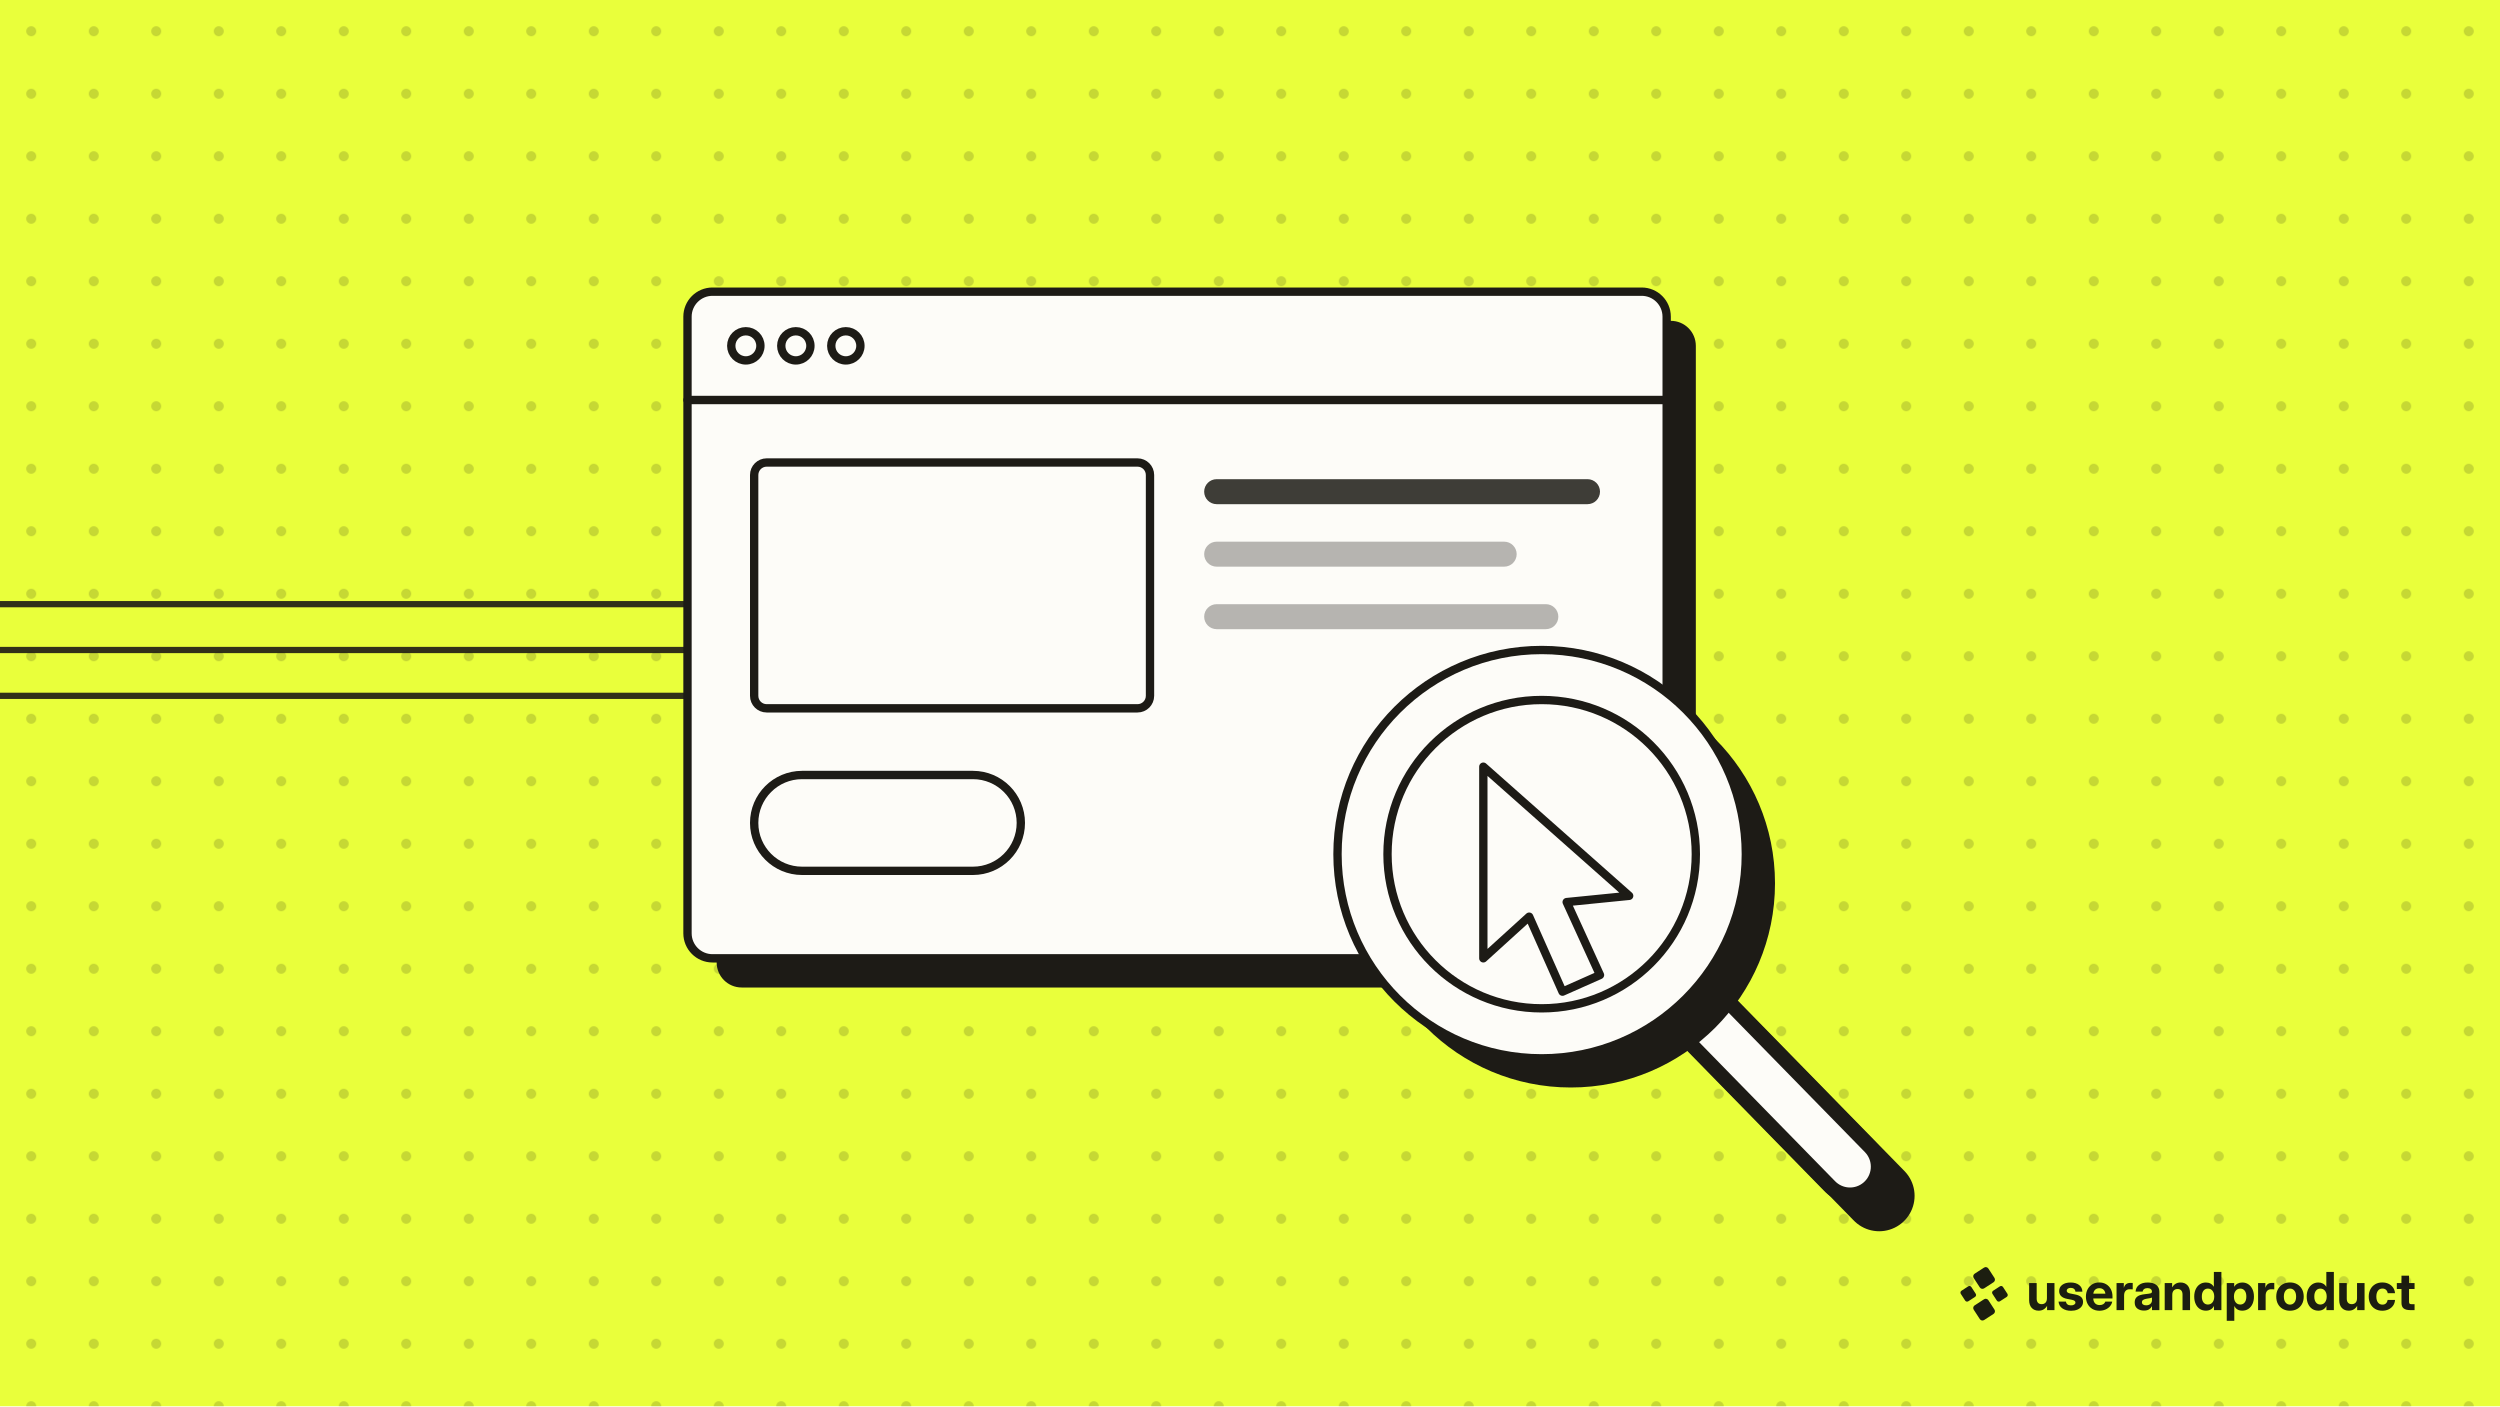
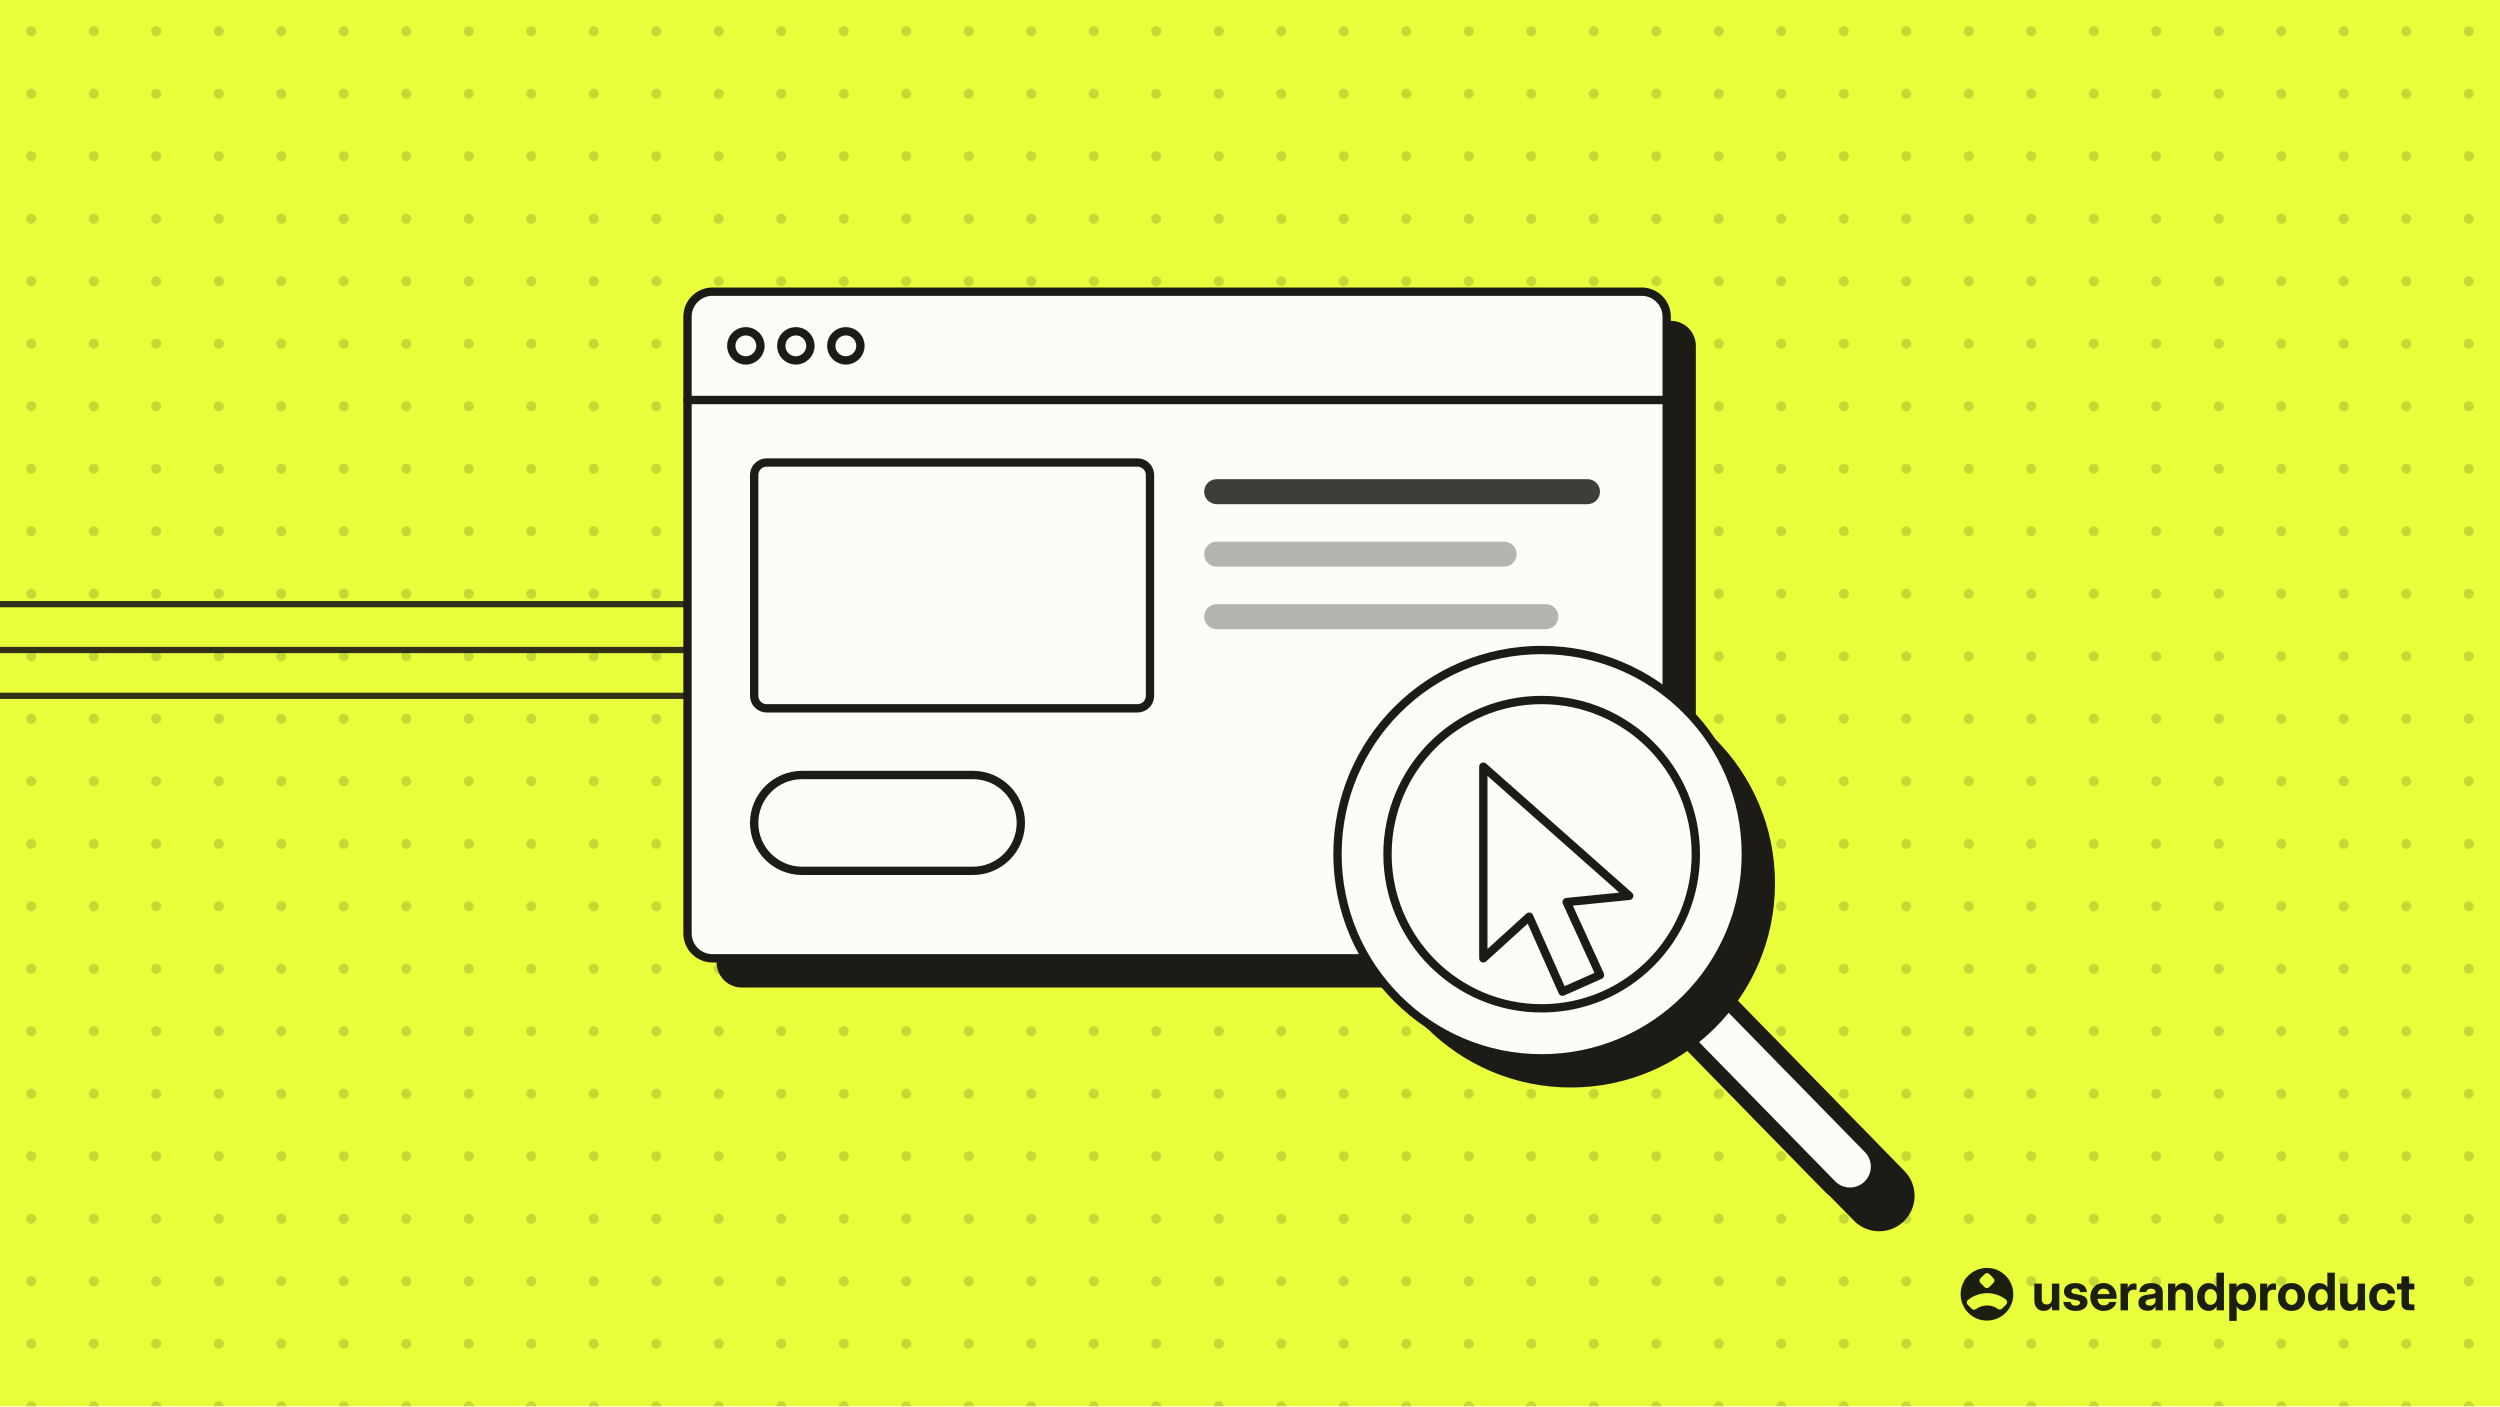
<svg xmlns="http://www.w3.org/2000/svg" viewBox="0 0 1200 675" width="1200" height="675">
  <defs>
    <pattern id="dg" width="30" height="30" patternUnits="userSpaceOnUse">
      <circle cx="15.0" cy="15.0" r="2.4" fill="#1D1B16" fill-opacity="0.17" />
    </pattern>
  </defs>
  <rect width="1200" height="675" fill="#E9FF3B" />
  <rect width="1200" height="675" fill="url(#dg)" />
  <path d="M0 290H330" stroke="#1D1B16" stroke-opacity="0.9" stroke-width="3" />
  <path d="M0 312H330" stroke="#1D1B16" stroke-opacity="0.9" stroke-width="3" />
  <path d="M0 334H330" stroke="#1D1B16" stroke-opacity="0.9" stroke-width="3" />
  <rect x="330" y="140" width="470" height="320" rx="12" fill="#1D1B16" transform="translate(14 14)" />
  <rect x="330" y="140" width="470" height="320" rx="12" fill="#FDFCF8" stroke="#1D1B16" stroke-width="4" stroke-linejoin="round" />
  <path d="M330 192 H800" fill="none" stroke="#1D1B16" stroke-width="4" stroke-linecap="round" stroke-linejoin="round" />
  <circle cx="358" cy="166" r="7" fill="none" stroke="#1D1B16" stroke-width="4" stroke-linejoin="round" />
  <circle cx="382" cy="166" r="7" fill="none" stroke="#1D1B16" stroke-width="4" stroke-linejoin="round" />
  <circle cx="406" cy="166" r="7" fill="none" stroke="#1D1B16" stroke-width="4" stroke-linejoin="round" />
  <rect x="362" y="222" width="190" height="118" rx="6" fill="#FDFCF8" stroke="#1D1B16" stroke-width="4" stroke-linejoin="round" />
  <rect x="578" y="230" width="190" height="12" rx="6.0" fill="#1D1B16" fill-opacity="0.85" />
  <rect x="578" y="260" width="150" height="12" rx="6.0" fill="#1D1B16" fill-opacity="0.32" />
  <rect x="578" y="290" width="170" height="12" rx="6.0" fill="#1D1B16" fill-opacity="0.32" />
  <rect x="362" y="372" width="128" height="46" rx="23" fill="#FDFCF8" stroke="#1D1B16" stroke-width="4" stroke-linejoin="round" />
  <path d="M800 470 L888 560" fill="none" stroke="#1D1B16" stroke-width="34" stroke-linecap="round" stroke-linejoin="round" transform="translate(14 14)" />
  <path d="M800 470 L888 560" fill="none" stroke="#1D1B16" stroke-width="34" stroke-linecap="round" stroke-linejoin="round" />
  <path d="M800 470 L888 560" fill="none" stroke="#FDFCF8" stroke-width="20" stroke-linecap="round" stroke-linejoin="round" />
  <circle cx="740" cy="410" r="98" fill="#1D1B16" transform="translate(14 14)" />
  <circle cx="740" cy="410" r="98" fill="#FDFCF8" stroke="#1D1B16" stroke-width="4" stroke-linejoin="round" />
  <circle cx="740" cy="410" r="74" fill="#FDFCF8" stroke="#1D1B16" stroke-width="4" stroke-linejoin="round" />
  <path d="M712 368 l0 92 l22 -20 l16 36 l18 -8 l-16 -35 l30 -3 z" fill="#FDFCF8" stroke="#1D1B16" stroke-width="4" stroke-linejoin="round" />
-   <svg x="940.0" y="607.2" width="220.0" height="27.8" viewBox="-4 -86.01 874 110.42" opacity="0.92">
-     <path fill="#0B0B0C" d="M53.28 -79.27 64.89 -61.41C66.69 -58.63 65.9 -54.92 63.12 -53.11L45.25 -41.5C42.48 -39.7 38.77 -40.5 36.97 -43.26L25.35 -61.14C23.55 -63.92 24.34 -67.63 27.12 -69.43L44.99 -81.03C47.77 -82.85 51.47 -82.05 53.28 -79.27ZM36.97 17.11 25.35 -0.75C23.55 -3.53 24.34 -7.24 27.12 -9.05L44.99 -20.65C47.77 -22.46 51.47 -21.66 53.28 -18.89L64.89 -1.02C66.69 1.76 65.9 5.47 63.12 7.27L45.25 18.88C42.48 20.69 38.77 19.89 36.97 17.11ZM88.28 -25.21 75.41 -16.85C73.41 -15.55 70.74 -16.11 69.44 -18.12L61.08 -30.99C59.79 -32.98 60.35 -35.66 62.36 -36.95L75.23 -45.31C77.22 -46.6 79.89 -46.04 81.19 -44.04L89.55 -31.17C90.84 -29.18 90.28 -26.5 88.28 -25.21ZM1.97 -36.95 14.84 -45.31C16.83 -46.6 19.51 -46.04 20.8 -44.04L29.16 -31.17C30.45 -29.18 29.89 -26.5 27.89 -25.21L15.02 -16.85C13.02 -15.55 10.36 -16.11 9.05 -18.12L0.7 -30.99C-0.6 -32.98 -0.04 -35.66 1.97 -36.95Z" />
-     <path fill="#0B0B0C" d="M468.15 1.07Q461.41 1.07 456.38 -2.29Q451.35 -5.66 448.59 -11.72Q445.83 -17.77 445.83 -25.83Q445.83 -33.74 448.64 -39.79Q451.45 -45.85 456.45 -49.24Q461.46 -52.64 468.05 -52.64Q473.03 -52.64 476.89 -50.61Q480.74 -48.58 483.23 -44.43H483.28V-72.75H497.64V0H483.48V-7.91H483.43Q481.18 -3.42 477.2 -1.17Q473.22 1.07 468.15 1.07ZM682.6 1.07Q675.86 1.07 670.83 -2.29Q665.8 -5.66 663.04 -11.72Q660.29 -17.77 660.29 -25.83Q660.29 -33.74 663.09 -39.79Q665.9 -45.85 670.91 -49.24Q675.91 -52.64 682.5 -52.64Q687.48 -52.64 691.34 -50.61Q695.2 -48.58 697.69 -44.43H697.74V-72.75H712.09V0H697.93V-7.91H697.88Q695.64 -3.42 691.66 -1.17Q687.68 1.07 682.6 1.07ZM507.84 20.41V-51.56H522.05V-44.58H522.2Q524.59 -48.58 528.52 -50.61Q532.45 -52.64 537.48 -52.64Q544.07 -52.64 549.08 -49.24Q554.08 -45.85 556.89 -39.79Q559.7 -33.74 559.7 -25.83Q559.7 -17.77 556.92 -11.72Q554.13 -5.66 549.13 -2.29Q544.12 1.07 537.38 1.07Q526.89 1.07 522.39 -7.71H522.25V20.41H507.84ZM628.4 1.17Q620.59 1.17 614.7 -2.2Q608.82 -5.57 605.52 -11.6Q602.23 -17.63 602.23 -25.73Q602.23 -33.84 605.52 -39.89Q608.82 -45.95 614.7 -49.34Q620.59 -52.73 628.4 -52.73Q636.26 -52.73 642.15 -49.34Q648.03 -45.95 651.33 -39.89Q654.62 -33.84 654.62 -25.73Q654.62 -17.68 651.33 -11.62Q648.03 -5.57 642.15 -2.2Q636.26 1.17 628.4 1.17ZM350.03 0.88Q342.32 0.88 337.31 -2.98Q332.31 -6.84 332.31 -14.55Q332.31 -20.36 335.09 -23.66Q337.87 -26.95 342.46 -28.47Q347.05 -29.98 352.42 -30.47Q359.5 -31.2 362.34 -31.93Q365.17 -32.67 365.17 -35.16V-35.5Q365.17 -38.33 362.92 -40.14Q360.68 -41.94 356.72 -41.94Q352.72 -41.94 350.23 -40.09Q347.74 -38.23 347.49 -35.25H333.97Q334.45 -43.21 340.51 -47.92Q346.56 -52.64 357.16 -52.64Q367.76 -52.64 373.57 -47.92Q379.38 -43.21 379.38 -34.96V0H365.31V-7.28H365.12Q363.07 -3.52 359.5 -1.32Q355.94 0.88 350.03 0.88ZM265.07 1.17Q257.26 1.17 251.47 -2.29Q245.69 -5.76 242.49 -11.84Q239.29 -17.92 239.29 -25.73Q239.29 -33.59 242.54 -39.7Q245.78 -45.8 251.5 -49.27Q257.21 -52.73 264.58 -52.73Q272.2 -52.73 277.89 -49.34Q283.58 -45.95 286.77 -39.92Q289.97 -33.89 289.97 -26.03V-22.17H253.3Q253.5 -16.46 256.67 -13.04Q259.85 -9.62 265.51 -9.62Q269.71 -9.62 272.52 -11.43Q275.32 -13.23 276.3 -16.21H289.44Q288.51 -11.08 285.09 -7.18Q281.67 -3.27 276.5 -1.05Q271.32 1.17 265.07 1.17ZM403.94 -28.66V0H389.53V-51.56H403.69V-43.46Q406.33 -47.85 410.29 -50.24Q414.24 -52.64 419.81 -52.64Q428.01 -52.64 432.94 -47.34Q437.87 -42.04 437.87 -32.28V0H423.52V-29.64Q423.52 -34.81 421.03 -37.52Q418.54 -40.23 414.04 -40.23Q409.6 -40.23 406.77 -37.45Q403.94 -34.67 403.94 -28.66ZM149.1 1.07Q140.85 1.07 135.92 -4.22Q130.99 -9.52 130.99 -19.29V-51.56H145.39V-21.92Q145.39 -16.75 147.86 -14.04Q150.32 -11.33 154.87 -11.33Q159.31 -11.33 162.14 -14.11Q164.97 -16.89 164.97 -22.9V-51.56H179.33V0H165.22V-8.11Q162.58 -3.71 158.62 -1.32Q154.67 1.07 149.1 1.07ZM740.41 1.07Q732.16 1.07 727.23 -4.22Q722.3 -9.52 722.3 -19.29V-51.56H736.7V-21.92Q736.7 -16.75 739.17 -14.04Q741.63 -11.33 746.17 -11.33Q750.62 -11.33 753.45 -14.11Q756.28 -16.89 756.28 -22.9V-51.56H770.64V0H756.53V-8.11Q753.89 -3.71 749.93 -1.32Q745.98 1.07 740.41 1.07ZM210.97 1.27Q200.91 1.27 194.34 -3.32Q187.78 -7.91 187.09 -16.21H201.25Q201.64 -12.84 204.08 -10.94Q206.53 -9.03 210.72 -9.03Q214.73 -9.03 217.02 -10.55Q219.32 -12.06 219.32 -14.45Q219.32 -16.5 217.54 -17.75Q215.75 -18.99 212.63 -19.63L203.6 -21.39Q188.26 -24.32 188.26 -36.43Q188.26 -43.75 194.17 -48.19Q200.08 -52.64 210.14 -52.64Q220.15 -52.64 226.25 -47.95Q232.36 -43.26 232.55 -35.21H219.22Q219.17 -38.28 216.75 -40.36Q214.34 -42.43 210.53 -42.43Q206.82 -42.43 204.72 -40.84Q202.62 -39.26 202.62 -36.96Q202.62 -34.96 204.25 -33.69Q205.89 -32.42 208.87 -31.79L218.63 -29.88Q226.45 -28.37 230.13 -24.93Q233.82 -21.48 233.82 -15.77Q233.82 -10.64 230.91 -6.81Q228.01 -2.98 222.86 -0.85Q217.71 1.27 210.97 1.27ZM804.47 1.17Q796.71 1.17 790.9 -2.22Q785.09 -5.62 781.84 -11.69Q778.6 -17.77 778.6 -25.73Q778.6 -33.74 781.84 -39.82Q785.09 -45.9 790.9 -49.32Q796.71 -52.73 804.47 -52.73Q811.26 -52.73 816.56 -50.12Q821.86 -47.51 825.06 -42.9Q828.25 -38.28 828.69 -32.28H814.78Q814.19 -36.23 811.58 -38.67Q808.97 -41.11 804.67 -41.11Q799.25 -41.11 796.17 -36.96Q793.1 -32.81 793.1 -25.73Q793.1 -18.7 796.17 -14.58Q799.25 -10.45 804.67 -10.45Q809.02 -10.45 811.51 -12.89Q814 -15.33 814.68 -19.38H828.69Q828.4 -13.43 825.23 -8.79Q822.05 -4.15 816.71 -1.49Q811.36 1.17 804.47 1.17ZM866 -51.56V-40.28H855.45V-15.92Q855.45 -13.28 856.5 -12.28Q857.55 -11.28 860.48 -11.28H866V0H857.6Q849.1 0 845.08 -3.32Q841.05 -6.64 841.05 -13.67V-40.28H832.16V-51.56H841.05V-65.62H855.45V-51.56H866ZM297.69 0V-51.56H311.55V-42.77H311.7Q313.12 -47.41 316.14 -49.66Q319.17 -51.9 324.3 -51.9Q325.57 -51.9 326.62 -51.86Q327.67 -51.81 328.55 -51.81V-39.55Q327.77 -39.6 325.96 -39.7Q324.15 -39.79 322.35 -39.79Q317.9 -39.79 315 -36.77Q312.09 -33.74 312.09 -27.93V0H297.69ZM567.61 0V-51.56H581.48V-42.77H581.62Q583.04 -47.41 586.07 -49.66Q589.09 -51.9 594.22 -51.9Q595.49 -51.9 596.54 -51.86Q597.59 -51.81 598.47 -51.81V-39.55Q597.69 -39.6 595.88 -39.7Q594.07 -39.79 592.27 -39.79Q587.82 -39.79 584.92 -36.77Q582.01 -33.74 582.01 -27.93V0H567.61ZM533.67 -10.64Q538.9 -10.64 542.05 -14.62Q545.2 -18.6 545.2 -25.83Q545.2 -33.06 542.05 -37.04Q538.9 -41.02 533.67 -41.02Q528.2 -41.02 524.88 -36.87Q521.56 -32.71 521.56 -25.83Q521.56 -18.9 524.88 -14.77Q528.2 -10.64 533.67 -10.64ZM471.86 -10.64Q477.33 -10.64 480.65 -14.77Q483.97 -18.9 483.97 -25.83Q483.97 -32.71 480.65 -36.87Q477.33 -41.02 471.86 -41.02Q466.63 -41.02 463.48 -37.04Q460.33 -33.06 460.33 -25.83Q460.33 -18.6 463.48 -14.62Q466.63 -10.64 471.86 -10.64ZM686.31 -10.64Q691.78 -10.64 695.1 -14.77Q698.42 -18.9 698.42 -25.83Q698.42 -32.71 695.1 -36.87Q691.78 -41.02 686.31 -41.02Q681.09 -41.02 677.94 -37.04Q674.79 -33.06 674.79 -25.83Q674.79 -18.6 677.94 -14.62Q681.09 -10.64 686.31 -10.64ZM628.4 -10.5Q633.67 -10.5 636.9 -14.53Q640.12 -18.55 640.12 -25.73Q640.12 -32.96 636.9 -37.01Q633.67 -41.06 628.4 -41.06Q623.18 -41.06 619.95 -37.01Q616.73 -32.96 616.73 -25.73Q616.73 -18.55 619.95 -14.53Q623.18 -10.5 628.4 -10.5ZM354.03 -9.13Q359.21 -9.13 362.24 -11.89Q365.27 -14.65 365.27 -18.85V-24.02Q364.04 -23.34 361.21 -22.78Q358.38 -22.22 354.91 -21.68Q351.2 -21.09 348.64 -19.56Q346.08 -18.02 346.08 -14.94Q346.08 -12.21 348.25 -10.67Q350.42 -9.13 354.03 -9.13ZM253.4 -31.35H276.4Q275.86 -36.18 272.81 -38.99Q269.76 -41.8 264.87 -41.8Q260.04 -41.8 257.01 -38.99Q253.99 -36.18 253.4 -31.35Z" />
+   <svg x="940.0" y="607.6" width="220.0" height="27.4" viewBox="-4 -86 885.6 110.4">
+     <g transform="translate(-5.1 -87.1) scale(0.0584)">
+       <path fill="#E9FF3B" d="M1595.8,1298.3c46.5-46.8,41.8-123.9-10.2-164.4-142.3-110.7-308-177.5-479-200.5h-.1c-267.4-36-547.8,35-772.4,212.3-51.6,40.8-55.8,117.6-9.3,164.1l130.3,130.3c38.5,38.5,99.6,43.6,143.5,11.2,214.8-158.6,507.6-161,720.2-6,43.8,31.9,104.4,26.8,142.6-11.7l134.5-135.4Z" />
+       <path fill="#E9FF3B" d="M1176.4,429.5l-138.2-138.2c-41.9-41.9-109.9-41.9-151.9,0l-142.2,142.2c-41.9,41.9-41.9,109.9,0,151.9l138.2,138.2c41.9,41.9,109.9,41.9,151.8,0l142.3-142.2c42-41.9,42-109.9,0-151.9Z" />
+     </g>
+     <g opacity="0.92">
+       <g transform="translate(-5.1 -87.1) scale(0.0584)">
+         <path fill="#0B0B0C" fill-rule="evenodd" d="M960 88a872 872 0 0 1 872 872a872 872 0 0 1-872 872a872 872 0 0 1-872-872a872 872 0 0 1 872-872ZM1595.8,1298.3c46.5-46.8,41.8-123.9-10.2-164.4-142.3-110.7-308-177.5-479-200.5h-.1c-267.4-36-547.8,35-772.4,212.3-51.6,40.8-55.8,117.6-9.3,164.1l130.3,130.3c38.5,38.5,99.6,43.6,143.5,11.2,214.8-158.6,507.6-161,720.2-6,43.8,31.9,104.4,26.8,142.6-11.7l134.5-135.4ZM1176.4,429.5l-138.2-138.2c-41.9-41.9-109.9-41.9-151.9,0l-142.2,142.2c-41.9,41.9-41.9,109.9,0,151.9l138.2,138.2c41.9,41.9,109.9,41.9,151.8,0l142.3-142.2c42-41.9,42-109.9,0-151.9Z" />
+       </g>
+       <path fill="#0B0B0C" transform="translate(142.6 0)" d="m337.2 1.1q-6.8 0-11.8-3.4q-5-3.4-7.8-9.5q-2.8-6-2.8-14q0-7.9 2.8-14q2.9-6 7.9-9.4q5-3.4 11.6-3.4q4.9 0 8.8 2q3.9 2 6.3 6.2l0.1 0l0-28.4l14.4 0l0 72.8l-14.2 0l0-7.9l-0.1 0q-2.2 4.5-6.2 6.7q-4 2.3-9 2.3zm214.4 0q-6.7 0-11.8-3.4q-5-3.4-7.8-9.5q-2.7-6-2.7-14q0-7.9 2.8-14q2.8-6 7.8-9.4q5-3.4 11.6-3.4q5 0 8.9 2q3.8 2 6.3 6.2l0 0l0-28.4l14.4 0l0 72.8l-14.2 0l0-7.9l0 0q-2.3 4.5-6.3 6.7q-3.9 2.3-9 2.3zm-174.7 19.3l0-72l14.2 0l0 7l0.1 0q2.4-4 6.4-6q3.9-2 8.9-2q6.6 0 11.6 3.4q5 3.4 7.8 9.4q2.8 6.1 2.8 14q0 8-2.8 14q-2.8 6.1-7.8 9.5q-5 3.4-11.7 3.4q-10.5 0-15-8.8l-0.1 0l0 28.1zm120.5-19.2q-7.8 0-13.7-3.4q-5.9-3.4-9.2-9.4q-3.3-6-3.3-14.1q0-8.1 3.3-14.1q3.3-6.1 9.2-9.5q5.9-3.4 13.7-3.4q7.9 0 13.8 3.4q5.8 3.4 9.1 9.5q3.3 6 3.3 14.1q0 8-3.3 14.1q-3.3 6-9.1 9.4q-5.9 3.4-13.8 3.4zm-278.4-0.3q-7.7 0-12.7-3.9q-5-3.8-5-11.6q0-5.8 2.8-9.1q2.8-3.3 7.4-4.8q4.6-1.5 9.9-2q7.1-0.7 10-1.5q2.8-0.7 2.8-3.2l0-0.3q0-2.8-2.2-4.6q-2.3-1.8-6.3-1.8q-4 0-6.5 1.9q-2.5 1.8-2.7 4.7l-13.5 0q0.5-7.9 6.6-12.6q6-4.7 16.6-4.7q10.6 0 16.4 4.7q5.8 4.7 5.8 12.9l0 35l-14.1 0l0-7.3l-0.2 0q-2 3.8-5.5 6q-3.6 2.2-9.6 2.2zm-84.9 0.3q-7.8 0-13.6-3.5q-5.8-3.5-9-9.5q-3.2-6.1-3.2-13.9q0-7.9 3.3-14q3.2-6.1 8.9-9.5q5.7-3.5 13.1-3.5q7.6 0 13.3 3.4q5.7 3.4 8.9 9.4q3.2 6 3.2 13.9l0 3.8l-36.7 0q0.2 5.7 3.4 9.2q3.2 3.4 8.8 3.4q4.2 0 7-1.8q2.8-1.8 3.8-4.8l13.1 0q-0.9 5.1-4.3 9q-3.4 3.9-8.6 6.2q-5.2 2.2-11.4 2.2zm138.8-29.9l0 28.7l-14.4 0l0-51.6l14.2 0l0 8.1q2.6-4.4 6.6-6.7q4-2.4 9.5-2.4q8.2 0 13.2 5.3q4.9 5.3 4.9 15l0 32.3l-14.4 0l0-29.6q0-5.2-2.5-7.9q-2.5-2.7-6.9-2.7q-4.5 0-7.3 2.8q-2.9 2.7-2.9 8.7zm-254.8 29.8q-8.2 0-13.1-5.3q-5-5.3-5-15.1l0-32.3l14.4 0l0 29.7q0 5.2 2.4 7.9q2.5 2.7 7.1 2.7q4.4 0 7.3-2.8q2.8-2.8 2.8-8.8l0-28.7l14.3 0l0 51.6l-14.1 0l0-8.1q-2.6 4.4-6.6 6.8q-3.9 2.4-9.5 2.4zm591.3 0q-8.2 0-13.2-5.3q-4.9-5.3-4.9-15.1l0-32.3l14.4 0l0 29.7q0 5.2 2.5 7.9q2.4 2.7 7 2.7q4.4 0 7.2-2.8q2.9-2.8 2.9-8.8l0-28.7l14.3 0l0 51.6l-14.1 0l0-8.1q-2.6 4.4-6.5 6.8q-4 2.4-9.6 2.4zm-529.4 0.2q-10.1 0-16.6-4.6q-6.6-4.6-7.3-12.9l14.2 0q0.4 3.4 2.8 5.3q2.4 1.9 6.6 1.9q4 0 6.3-1.6q2.3-1.5 2.3-3.9q0-2-1.7-3.3q-1.8-1.2-5-1.8l-9-1.8q-15.3-2.9-15.3-15q0-7.4 5.9-11.8q5.9-4.4 16-4.4q10 0 16.1 4.6q6.1 4.7 6.3 12.8l-13.4 0q0-3.1-2.4-5.2q-2.5-2-6.3-2q-3.7 0-5.8 1.6q-2.1 1.5-2.1 3.8q0 2 1.6 3.3q1.7 1.3 4.7 1.9l9.7 1.9q7.9 1.5 11.6 4.9q3.6 3.5 3.6 9.2q0 5.2-2.9 9q-2.9 3.8-8.1 6q-5.1 2.1-11.8 2.1zm593.5-0.1q-7.8 0-13.6-3.4q-5.8-3.4-9.1-9.5q-3.2-6.1-3.2-14q0-8 3.2-14.1q3.3-6.1 9.1-9.5q5.8-3.4 13.6-3.4q6.8 0 12.1 2.6q5.3 2.6 8.5 7.2q3.2 4.6 3.6 10.6l-13.9 0q-0.6-3.9-3.2-6.3q-2.6-2.5-6.9-2.5q-5.4 0-8.5 4.1q-3.1 4.2-3.1 11.3q0 7 3.1 11.1q3.1 4.2 8.5 4.2q4.3 0 6.8-2.4q2.5-2.5 3.2-6.6l14 0q-0.3 6-3.5 10.6q-3.1 4.6-8.4 7.3q-5.4 2.7-12.3 2.7zm61.5-52.8l0 11.3l-10.5 0l0 24.4q0 2.6 1.1 3.6q1 1 3.9 1l5.5 0l0 11.3l-8.4 0q-8.5 0-12.5-3.3q-4-3.3-4-10.4l0-26.6l-8.9 0l0-11.3l8.9 0l0-14l14.4 0l0 14zm-568.3 51.6l0-51.6l13.9 0l0 8.8l0.1 0q1.4-4.6 4.5-6.8q3-2.3 8.1-2.3q1.3 0 2.3 0.1q1.1 0 2 0l0 12.2q-0.8 0-2.6-0.1q-1.8-0.1-3.6-0.1q-4.5 0-7.4 3q-2.9 3.1-2.9 8.9l0 27.9zm269.9 0l0-51.6l13.9 0l0 8.8l0.1 0q1.5-4.6 4.5-6.8q3-2.3 8.1-2.3q1.3 0 2.4 0.1q1 0 1.9 0l0 12.2q-0.8 0-2.6-0.1q-1.8-0.1-3.6-0.1q-4.5 0-7.4 3q-2.9 3.1-2.9 8.9l0 27.9zm-33.9-10.6q5.2 0 8.3-4q3.2-4 3.2-11.2q0-7.3-3.2-11.2q-3.1-4-8.3-4q-5.5 0-8.8 4.2q-3.3 4.1-3.3 11q0 6.9 3.3 11q3.3 4.2 8.8 4.2zm-61.8 0q5.4 0 8.7-4.2q3.4-4.1 3.4-11q0-6.9-3.4-11q-3.3-4.2-8.7-4.2q-5.3 0-8.5 4q-3.1 3.9-3.1 11.2q0 7.2 3.1 11.2q3.2 4 8.5 4zm214.4 0q5.5 0 8.8-4.2q3.3-4.1 3.3-11q0-6.9-3.3-11q-3.3-4.2-8.8-4.2q-5.2 0-8.3 4q-3.2 3.9-3.2 11.2q0 7.2 3.2 11.2q3.1 4 8.3 4zm-57.9 0.1q5.3 0 8.5-4.1q3.2-4 3.2-11.1q0-7.3-3.2-11.3q-3.2-4.1-8.5-4.1q-5.2 0-8.4 4.1q-3.3 4-3.3 11.3q0 7.1 3.3 11.1q3.2 4.1 8.4 4.1zm-274.4 1.4q5.2 0 8.2-2.7q3.1-2.8 3.1-7l0-5.2q-1.2 0.7-4.1 1.2q-2.8 0.6-6.3 1.1q-3.7 0.6-6.3 2.1q-2.5 1.6-2.5 4.7q0 2.7 2.1 4.3q2.2 1.5 5.8 1.5zm-100.6-22.2l23 0q-0.5-4.9-3.6-7.7q-3-2.8-7.9-2.8q-4.8 0-7.9 2.8q-3 2.8-3.6 7.7z" />
+     </g>
  </svg>
</svg>
